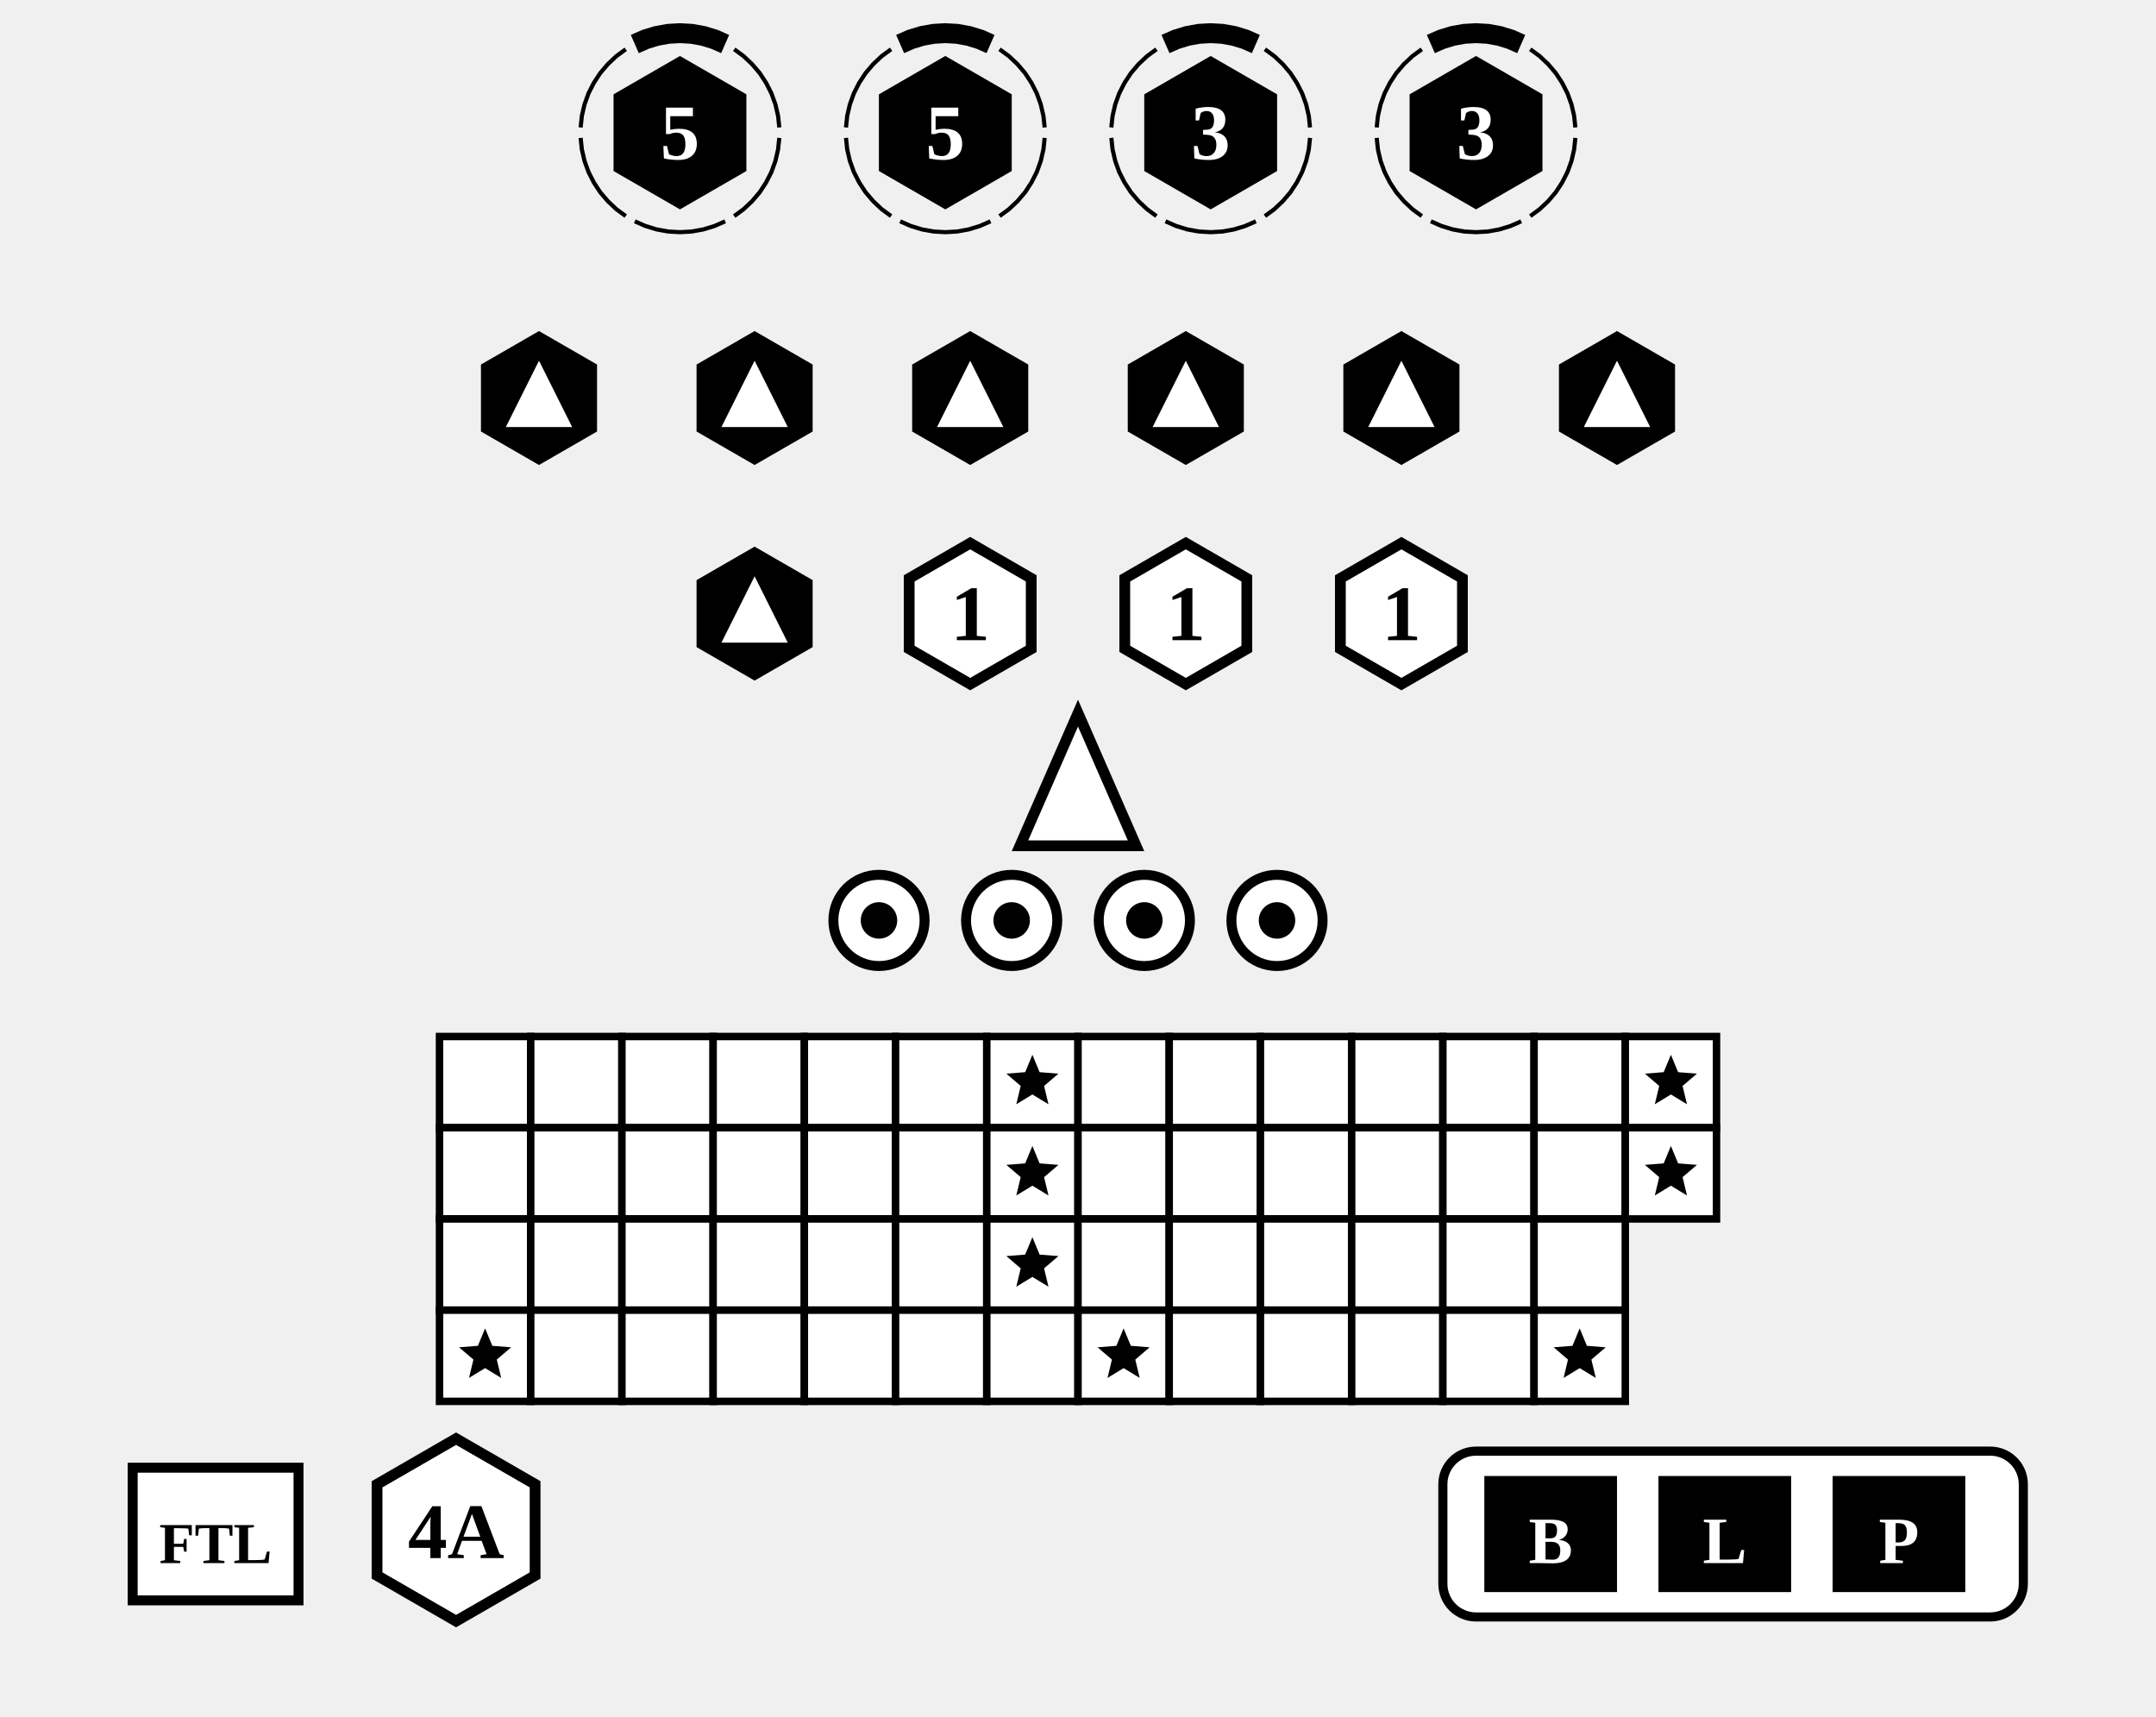
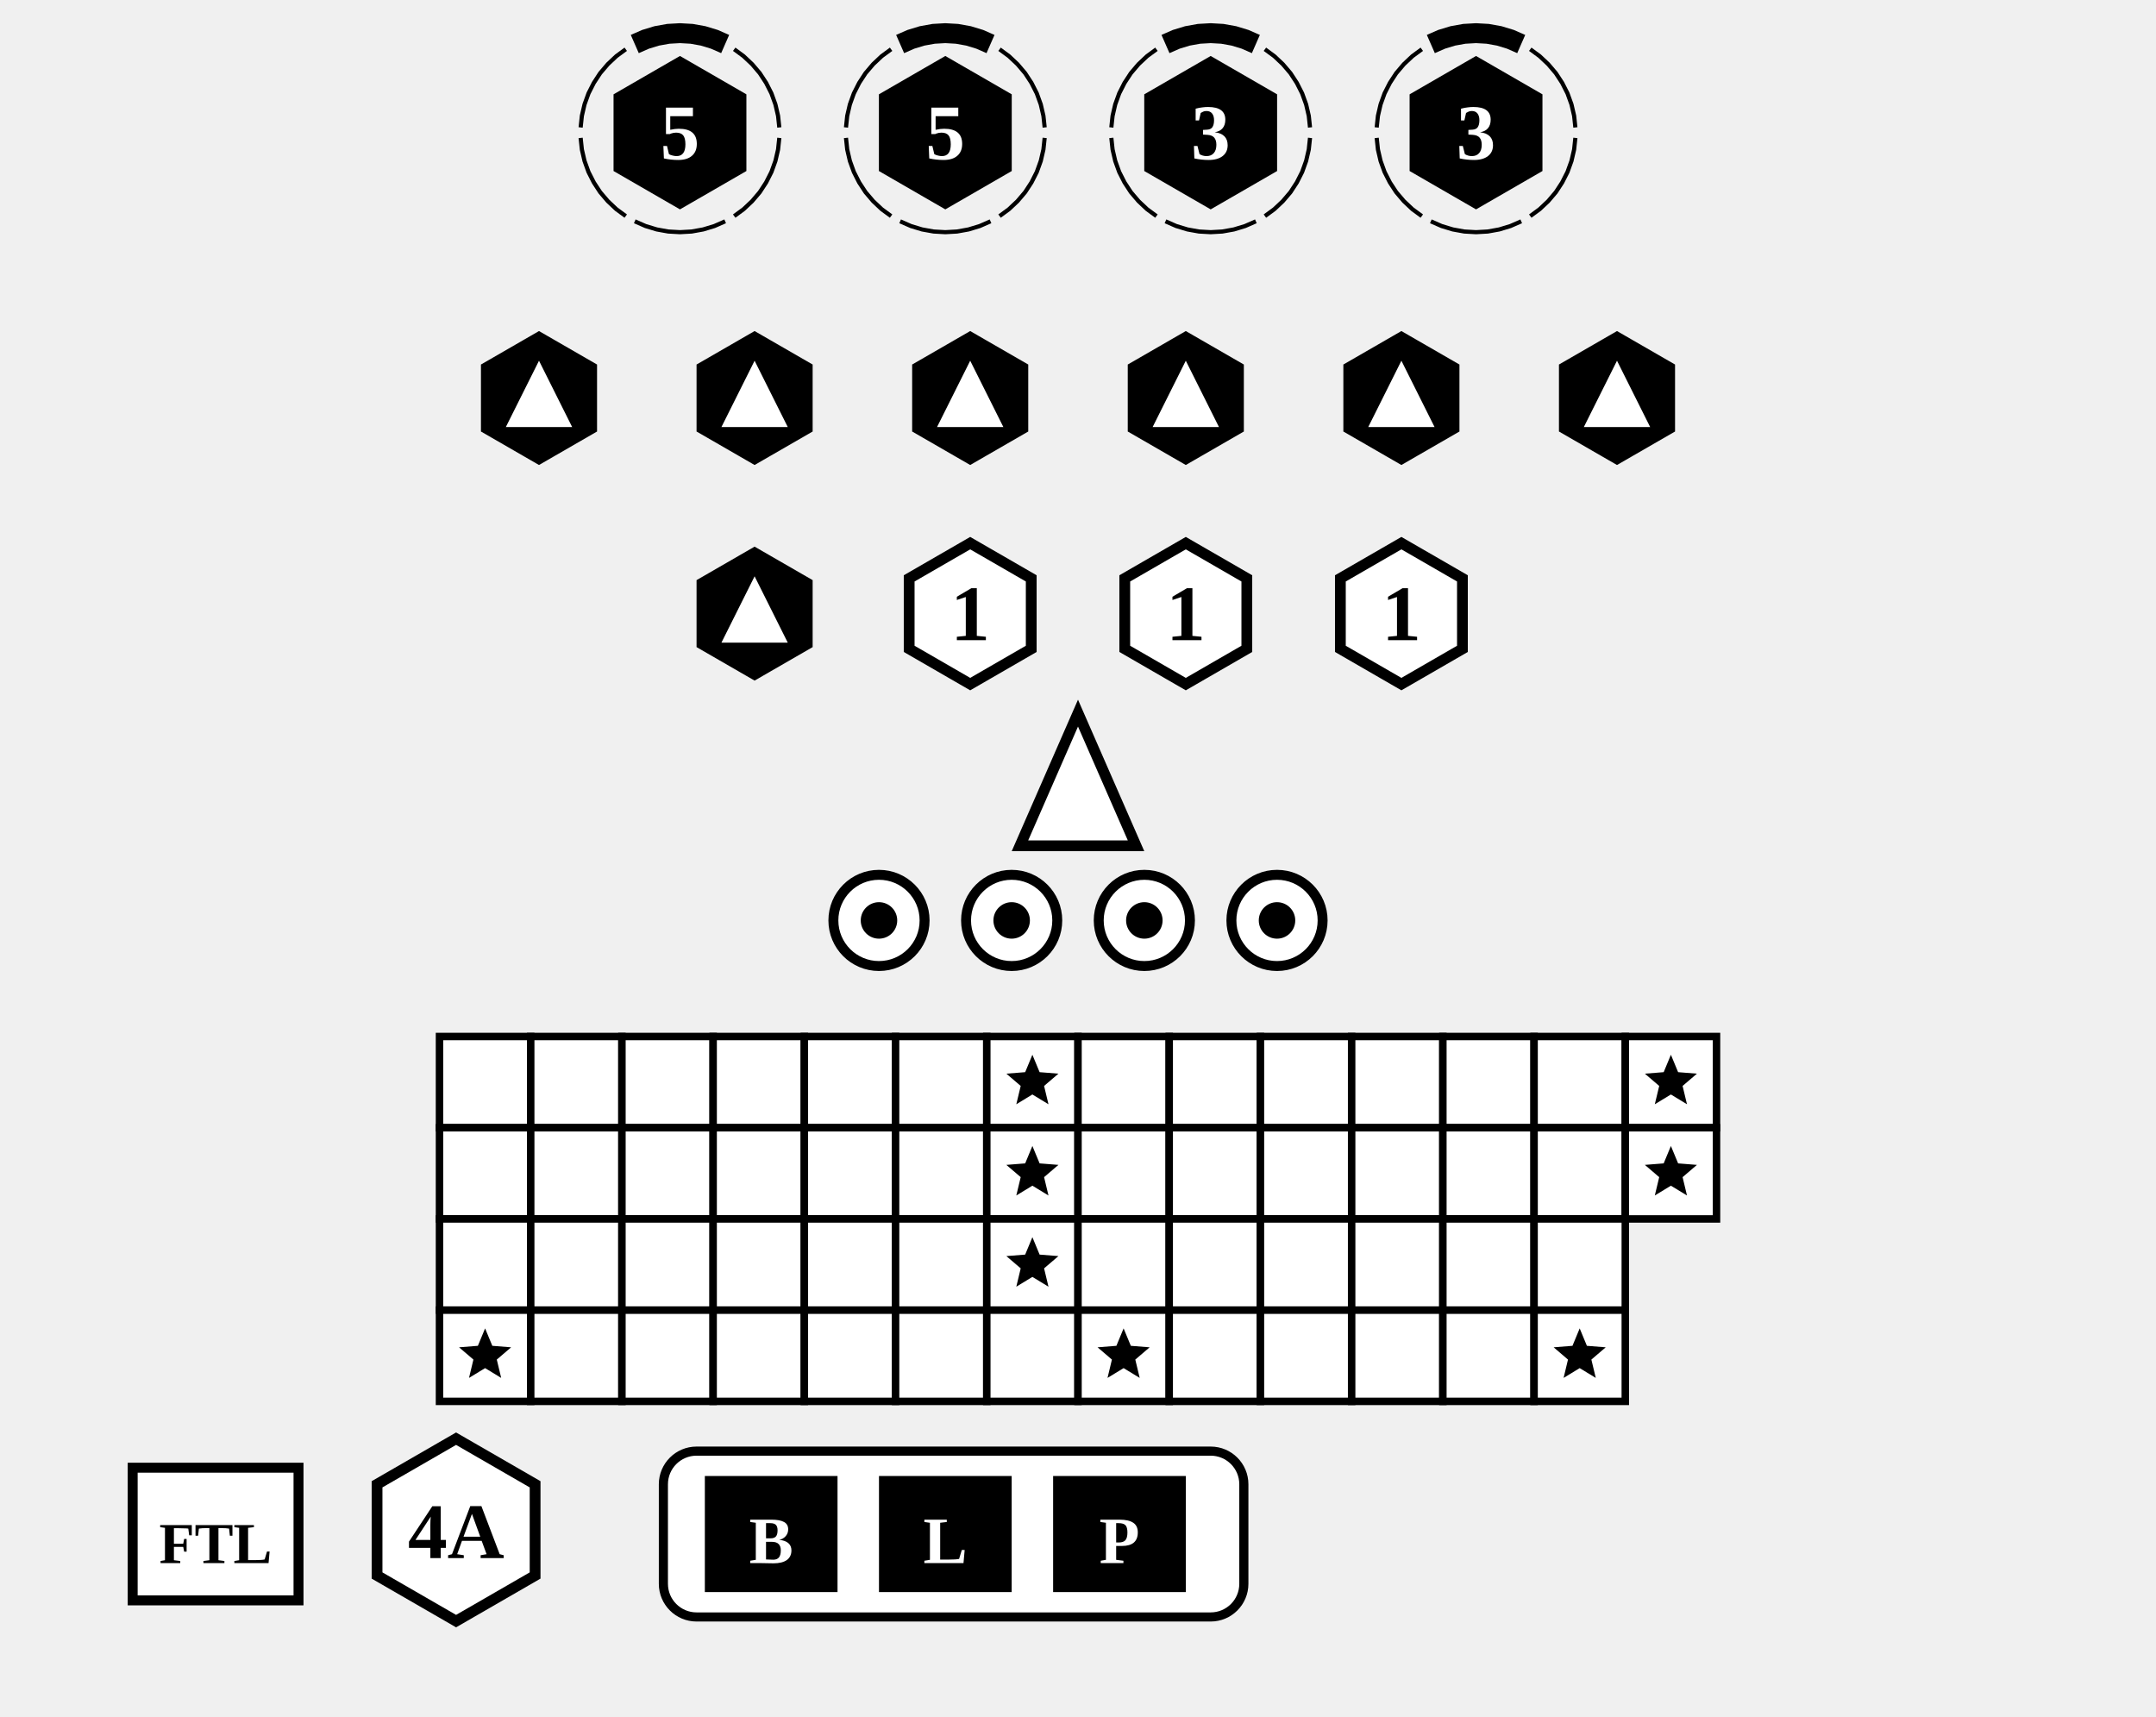
<svg xmlns="http://www.w3.org/2000/svg" viewBox="0 0 260 207" class="ssd">
  <path d="M82 7.5 L89.36 11.75 L89.36 20.25 L82 24.5 L74.64 20.25 L74.64 11.75 Z" fill="black" stroke="black" stroke-width="1.3" data-ref="system:s1" />
  <text x="82" y="19.2" font-size="9.5" text-anchor="middle" fill="white" font-weight="700" data-ref="system:s1">5</text>
  <path d="M76.55 5.31 L77.85 4.74 L79.2 4.33 L80.59 4.08 L82 4 L83.41 4.08 L84.8 4.33 L86.15 4.74 L87.45 5.31" fill="none" stroke="black" stroke-width="2.4" data-ref="system:s1" />
  <path d="M88.54 5.94 L89.67 6.77 L90.7 7.74 L91.62 8.82 L92.39 10 L93.03 11.26 L93.51 12.59 L93.83 13.97 L93.98 15.37" fill="none" stroke="black" stroke-width="0.5" data-ref="system:s1" />
  <path d="M93.98 16.63 L93.83 18.03 L93.51 19.41 L93.03 20.74 L92.39 22 L91.62 23.18 L90.7 24.26 L89.67 25.23 L88.54 26.06" fill="none" stroke="black" stroke-width="0.5" data-ref="system:s1" />
  <path d="M87.45 26.69 L86.15 27.26 L84.8 27.67 L83.41 27.92 L82 28 L80.59 27.92 L79.2 27.67 L77.85 27.26 L76.55 26.69" fill="none" stroke="black" stroke-width="0.5" data-ref="system:s1" />
  <path d="M75.46 26.06 L74.33 25.23 L73.3 24.26 L72.38 23.18 L71.61 22 L70.97 20.74 L70.49 19.41 L70.17 18.03 L70.02 16.63" fill="none" stroke="black" stroke-width="0.5" data-ref="system:s1" />
  <path d="M70.02 15.37 L70.17 13.97 L70.49 12.59 L70.97 11.26 L71.61 10 L72.38 8.82 L73.3 7.74 L74.33 6.77 L75.46 5.94" fill="none" stroke="black" stroke-width="0.5" data-ref="system:s1" />
  <path d="M114 7.5 L121.36 11.75 L121.36 20.25 L114 24.5 L106.64 20.25 L106.64 11.75 Z" fill="black" stroke="black" stroke-width="1.3" data-ref="system:s2" />
  <text x="114" y="19.2" font-size="9.5" text-anchor="middle" fill="white" font-weight="700" data-ref="system:s2">5</text>
  <path d="M108.55 5.31 L109.85 4.74 L111.2 4.33 L112.59 4.08 L114 4 L115.41 4.08 L116.8 4.33 L118.15 4.74 L119.45 5.31" fill="none" stroke="black" stroke-width="2.4" data-ref="system:s2" />
  <path d="M120.54 5.94 L121.67 6.77 L122.7 7.74 L123.62 8.82 L124.39 10 L125.03 11.26 L125.51 12.59 L125.83 13.97 L125.98 15.37" fill="none" stroke="black" stroke-width="0.5" data-ref="system:s2" />
  <path d="M125.98 16.63 L125.83 18.03 L125.51 19.41 L125.03 20.74 L124.39 22 L123.62 23.18 L122.7 24.26 L121.67 25.23 L120.54 26.06" fill="none" stroke="black" stroke-width="0.5" data-ref="system:s2" />
  <path d="M119.45 26.69 L118.15 27.26 L116.8 27.67 L115.41 27.92 L114 28 L112.59 27.92 L111.2 27.67 L109.85 27.26 L108.55 26.69" fill="none" stroke="black" stroke-width="0.5" data-ref="system:s2" />
  <path d="M107.46 26.06 L106.33 25.23 L105.3 24.26 L104.38 23.18 L103.61 22 L102.97 20.74 L102.49 19.41 L102.17 18.03 L102.02 16.63" fill="none" stroke="black" stroke-width="0.5" data-ref="system:s2" />
  <path d="M102.02 15.37 L102.17 13.97 L102.49 12.59 L102.97 11.26 L103.61 10 L104.38 8.82 L105.3 7.74 L106.33 6.77 L107.46 5.94" fill="none" stroke="black" stroke-width="0.5" data-ref="system:s2" />
  <path d="M146 7.5 L153.36 11.75 L153.36 20.25 L146 24.5 L138.64 20.25 L138.64 11.75 Z" fill="black" stroke="black" stroke-width="1.3" data-ref="system:s3" />
  <text x="146" y="19.2" font-size="9.5" text-anchor="middle" fill="white" font-weight="700" data-ref="system:s3">3</text>
  <path d="M140.55 5.31 L141.85 4.74 L143.2 4.33 L144.59 4.08 L146 4 L147.41 4.08 L148.8 4.33 L150.15 4.74 L151.45 5.31" fill="none" stroke="black" stroke-width="2.4" data-ref="system:s3" />
  <path d="M152.54 5.94 L153.67 6.77 L154.7 7.74 L155.62 8.82 L156.39 10 L157.03 11.26 L157.51 12.59 L157.83 13.97 L157.98 15.37" fill="none" stroke="black" stroke-width="0.5" data-ref="system:s3" />
  <path d="M157.98 16.63 L157.83 18.03 L157.51 19.41 L157.03 20.74 L156.39 22 L155.62 23.18 L154.7 24.26 L153.67 25.23 L152.54 26.06" fill="none" stroke="black" stroke-width="0.5" data-ref="system:s3" />
  <path d="M151.45 26.69 L150.15 27.26 L148.8 27.67 L147.41 27.92 L146 28 L144.59 27.92 L143.2 27.67 L141.85 27.26 L140.55 26.69" fill="none" stroke="black" stroke-width="0.5" data-ref="system:s3" />
  <path d="M139.46 26.06 L138.33 25.23 L137.3 24.26 L136.38 23.18 L135.61 22 L134.97 20.74 L134.49 19.41 L134.17 18.03 L134.02 16.63" fill="none" stroke="black" stroke-width="0.5" data-ref="system:s3" />
  <path d="M134.02 15.37 L134.17 13.97 L134.49 12.59 L134.97 11.26 L135.61 10 L136.38 8.82 L137.3 7.74 L138.33 6.77 L139.46 5.94" fill="none" stroke="black" stroke-width="0.5" data-ref="system:s3" />
  <path d="M178 7.5 L185.36 11.75 L185.36 20.25 L178 24.5 L170.64 20.25 L170.64 11.75 Z" fill="black" stroke="black" stroke-width="1.3" data-ref="system:s4" />
  <text x="178" y="19.2" font-size="9.5" text-anchor="middle" fill="white" font-weight="700" data-ref="system:s4">3</text>
  <path d="M172.55 5.31 L173.85 4.74 L175.2 4.33 L176.59 4.08 L178 4 L179.41 4.08 L180.8 4.33 L182.15 4.74 L183.45 5.31" fill="none" stroke="black" stroke-width="2.4" data-ref="system:s4" />
  <path d="M184.54 5.94 L185.67 6.77 L186.7 7.74 L187.62 8.82 L188.39 10 L189.03 11.26 L189.51 12.59 L189.83 13.97 L189.98 15.37" fill="none" stroke="black" stroke-width="0.5" data-ref="system:s4" />
  <path d="M189.98 16.63 L189.83 18.03 L189.51 19.41 L189.03 20.74 L188.39 22 L187.62 23.18 L186.7 24.26 L185.67 25.23 L184.54 26.06" fill="none" stroke="black" stroke-width="0.5" data-ref="system:s4" />
  <path d="M183.45 26.69 L182.15 27.26 L180.8 27.67 L179.41 27.92 L178 28 L176.59 27.92 L175.2 27.67 L173.85 27.26 L172.55 26.69" fill="none" stroke="black" stroke-width="0.5" data-ref="system:s4" />
  <path d="M171.46 26.06 L170.33 25.23 L169.3 24.26 L168.38 23.18 L167.61 22 L166.97 20.74 L166.49 19.41 L166.17 18.03 L166.02 16.63" fill="none" stroke="black" stroke-width="0.5" data-ref="system:s4" />
  <path d="M166.02 15.37 L166.17 13.97 L166.49 12.59 L166.97 11.26 L167.61 10 L168.38 8.82 L169.3 7.74 L170.33 6.77 L171.46 5.94" fill="none" stroke="black" stroke-width="0.5" data-ref="system:s4" />
  <path d="M65 40.5 L71.5 44.25 L71.5 51.75 L65 55.5 L58.5 51.75 L58.5 44.25 Z" fill="black" stroke="black" stroke-width="1" data-ref="system:s8" />
  <path d="M61 51.5 L65 43.5 L69 51.5 Z" fill="white" stroke="none" stroke-width="0" data-ref="system:s8" />
  <path d="M91 40.5 L97.5 44.25 L97.5 51.75 L91 55.5 L84.5 51.75 L84.5 44.25 Z" fill="black" stroke="black" stroke-width="1" data-ref="system:s9" />
  <path d="M87 51.5 L91 43.5 L95 51.5 Z" fill="white" stroke="none" stroke-width="0" data-ref="system:s9" />
  <path d="M117 40.5 L123.5 44.25 L123.5 51.75 L117 55.5 L110.5 51.75 L110.5 44.25 Z" fill="black" stroke="black" stroke-width="1" data-ref="system:s10" />
  <path d="M113 51.5 L117 43.5 L121 51.5 Z" fill="white" stroke="none" stroke-width="0" data-ref="system:s10" />
  <path d="M143 40.5 L149.5 44.25 L149.5 51.75 L143 55.5 L136.5 51.75 L136.5 44.25 Z" fill="black" stroke="black" stroke-width="1" data-ref="system:s11" />
  <path d="M139 51.5 L143 43.5 L147 51.5 Z" fill="white" stroke="none" stroke-width="0" data-ref="system:s11" />
  <path d="M169 40.5 L175.5 44.25 L175.5 51.75 L169 55.5 L162.5 51.75 L162.5 44.25 Z" fill="black" stroke="black" stroke-width="1" data-ref="system:s12" />
  <path d="M165 51.5 L169 43.5 L173 51.5 Z" fill="white" stroke="none" stroke-width="0" data-ref="system:s12" />
  <path d="M195 40.5 L201.5 44.25 L201.5 51.75 L195 55.5 L188.5 51.75 L188.5 44.25 Z" fill="black" stroke="black" stroke-width="1" data-ref="system:s13" />
  <path d="M191 51.5 L195 43.5 L199 51.5 Z" fill="white" stroke="none" stroke-width="0" data-ref="system:s13" />
  <path d="M91 66.5 L97.5 70.25 L97.5 77.75 L91 81.5 L84.5 77.75 L84.5 70.25 Z" fill="black" stroke="black" stroke-width="1" data-ref="system:s14" />
  <path d="M87 77.5 L91 69.5 L95 77.5 Z" fill="white" stroke="none" stroke-width="0" data-ref="system:s14" />
  <path d="M117 65.5 L124.36 69.75 L124.36 78.25 L117 82.5 L109.64 78.25 L109.64 69.75 Z" fill="white" stroke="black" stroke-width="1.3" data-ref="system:s5" />
  <text x="117" y="77.2" font-size="9.5" text-anchor="middle" fill="black" font-weight="700" data-ref="system:s5">1</text>
  <path d="M143 65.5 L150.36 69.75 L150.36 78.25 L143 82.5 L135.64 78.25 L135.64 69.75 Z" fill="white" stroke="black" stroke-width="1.3" data-ref="system:s6" />
  <text x="143" y="77.2" font-size="9.5" text-anchor="middle" fill="black" font-weight="700" data-ref="system:s6">1</text>
  <path d="M169 65.5 L176.36 69.75 L176.36 78.25 L169 82.5 L161.64 78.25 L161.64 69.75 Z" fill="white" stroke="black" stroke-width="1.3" data-ref="system:s7" />
  <text x="169" y="77.2" font-size="9.5" text-anchor="middle" fill="black" font-weight="700" data-ref="system:s7">1</text>
  <path d="M123 102 L130 86 L137 102 Z" fill="white" stroke="black" stroke-width="1.3" data-ref="system:s19" />
  <circle cx="106" cy="111" r="5.5" fill="white" stroke="black" stroke-width="1.2" data-ref="system:s15" />
  <circle cx="106" cy="111" r="2.2" fill="black" stroke="none" stroke-width="0" data-ref="system:s15" />
  <circle cx="122" cy="111" r="5.5" fill="white" stroke="black" stroke-width="1.2" data-ref="system:s16" />
  <circle cx="122" cy="111" r="2.2" fill="black" stroke="none" stroke-width="0" data-ref="system:s16" />
  <circle cx="138" cy="111" r="5.5" fill="white" stroke="black" stroke-width="1.2" data-ref="system:s17" />
  <circle cx="138" cy="111" r="2.2" fill="black" stroke="none" stroke-width="0" data-ref="system:s17" />
  <circle cx="154" cy="111" r="5.5" fill="white" stroke="black" stroke-width="1.2" data-ref="system:s18" />
  <circle cx="154" cy="111" r="2.2" fill="black" stroke="none" stroke-width="0" data-ref="system:s18" />
  <rect x="53" y="125" width="11" height="11" fill="white" stroke="black" stroke-width="0.9" data-ref="hull:1" />
  <rect x="64" y="125" width="11" height="11" fill="white" stroke="black" stroke-width="0.9" data-ref="hull:2" />
  <rect x="75" y="125" width="11" height="11" fill="white" stroke="black" stroke-width="0.9" data-ref="hull:3" />
  <rect x="86" y="125" width="11" height="11" fill="white" stroke="black" stroke-width="0.9" data-ref="hull:4" />
  <rect x="97" y="125" width="11" height="11" fill="white" stroke="black" stroke-width="0.9" data-ref="hull:5" />
  <rect x="108" y="125" width="11" height="11" fill="white" stroke="black" stroke-width="0.9" data-ref="hull:6" />
  <rect x="119" y="125" width="11" height="11" fill="white" stroke="black" stroke-width="0.9" data-ref="hull:7" />
  <path d="M124.5 127.2L125.37 129.3L127.64 129.48L125.91 130.96L126.44 133.17L124.5 131.99L122.56 133.17L123.09 130.96L121.36 129.48L123.63 129.3Z" fill="black" stroke="none" stroke-width="0" />
  <rect x="130" y="125" width="11" height="11" fill="white" stroke="black" stroke-width="0.9" data-ref="hull:8" />
  <rect x="141" y="125" width="11" height="11" fill="white" stroke="black" stroke-width="0.9" data-ref="hull:9" />
  <rect x="152" y="125" width="11" height="11" fill="white" stroke="black" stroke-width="0.9" data-ref="hull:10" />
  <rect x="163" y="125" width="11" height="11" fill="white" stroke="black" stroke-width="0.9" data-ref="hull:11" />
  <rect x="174" y="125" width="11" height="11" fill="white" stroke="black" stroke-width="0.9" data-ref="hull:12" />
  <rect x="185" y="125" width="11" height="11" fill="white" stroke="black" stroke-width="0.9" data-ref="hull:13" />
  <rect x="196" y="125" width="11" height="11" fill="white" stroke="black" stroke-width="0.9" data-ref="hull:14" />
  <path d="M201.5 127.2L202.37 129.3L204.64 129.48L202.91 130.96L203.44 133.17L201.5 131.99L199.56 133.17L200.09 130.96L198.36 129.48L200.63 129.3Z" fill="black" stroke="none" stroke-width="0" />
  <rect x="53" y="136" width="11" height="11" fill="white" stroke="black" stroke-width="0.9" data-ref="hull:15" />
  <rect x="64" y="136" width="11" height="11" fill="white" stroke="black" stroke-width="0.9" data-ref="hull:16" />
  <rect x="75" y="136" width="11" height="11" fill="white" stroke="black" stroke-width="0.9" data-ref="hull:17" />
  <rect x="86" y="136" width="11" height="11" fill="white" stroke="black" stroke-width="0.9" data-ref="hull:18" />
  <rect x="97" y="136" width="11" height="11" fill="white" stroke="black" stroke-width="0.9" data-ref="hull:19" />
  <rect x="108" y="136" width="11" height="11" fill="white" stroke="black" stroke-width="0.9" data-ref="hull:20" />
  <rect x="119" y="136" width="11" height="11" fill="white" stroke="black" stroke-width="0.9" data-ref="hull:21" />
  <path d="M124.5 138.2L125.37 140.3L127.64 140.48L125.91 141.96L126.44 144.17L124.5 142.99L122.56 144.17L123.09 141.96L121.36 140.48L123.63 140.3Z" fill="black" stroke="none" stroke-width="0" />
  <rect x="130" y="136" width="11" height="11" fill="white" stroke="black" stroke-width="0.9" data-ref="hull:22" />
  <rect x="141" y="136" width="11" height="11" fill="white" stroke="black" stroke-width="0.9" data-ref="hull:23" />
  <rect x="152" y="136" width="11" height="11" fill="white" stroke="black" stroke-width="0.9" data-ref="hull:24" />
  <rect x="163" y="136" width="11" height="11" fill="white" stroke="black" stroke-width="0.9" data-ref="hull:25" />
  <rect x="174" y="136" width="11" height="11" fill="white" stroke="black" stroke-width="0.9" data-ref="hull:26" />
  <rect x="185" y="136" width="11" height="11" fill="white" stroke="black" stroke-width="0.9" data-ref="hull:27" />
  <rect x="196" y="136" width="11" height="11" fill="white" stroke="black" stroke-width="0.9" data-ref="hull:28" />
  <path d="M201.5 138.2L202.37 140.3L204.64 140.48L202.91 141.96L203.44 144.17L201.5 142.99L199.56 144.17L200.09 141.96L198.36 140.48L200.63 140.3Z" fill="black" stroke="none" stroke-width="0" />
  <rect x="53" y="147" width="11" height="11" fill="white" stroke="black" stroke-width="0.9" data-ref="hull:29" />
  <rect x="64" y="147" width="11" height="11" fill="white" stroke="black" stroke-width="0.9" data-ref="hull:30" />
  <rect x="75" y="147" width="11" height="11" fill="white" stroke="black" stroke-width="0.9" data-ref="hull:31" />
  <rect x="86" y="147" width="11" height="11" fill="white" stroke="black" stroke-width="0.9" data-ref="hull:32" />
  <rect x="97" y="147" width="11" height="11" fill="white" stroke="black" stroke-width="0.9" data-ref="hull:33" />
  <rect x="108" y="147" width="11" height="11" fill="white" stroke="black" stroke-width="0.9" data-ref="hull:34" />
  <rect x="119" y="147" width="11" height="11" fill="white" stroke="black" stroke-width="0.9" data-ref="hull:35" />
  <path d="M124.5 149.2L125.37 151.3L127.64 151.48L125.91 152.96L126.44 155.17L124.5 153.99L122.56 155.17L123.09 152.96L121.36 151.48L123.63 151.3Z" fill="black" stroke="none" stroke-width="0" />
  <rect x="130" y="147" width="11" height="11" fill="white" stroke="black" stroke-width="0.9" data-ref="hull:36" />
  <rect x="141" y="147" width="11" height="11" fill="white" stroke="black" stroke-width="0.9" data-ref="hull:37" />
  <rect x="152" y="147" width="11" height="11" fill="white" stroke="black" stroke-width="0.9" data-ref="hull:38" />
  <rect x="163" y="147" width="11" height="11" fill="white" stroke="black" stroke-width="0.9" data-ref="hull:39" />
  <rect x="174" y="147" width="11" height="11" fill="white" stroke="black" stroke-width="0.9" data-ref="hull:40" />
  <rect x="185" y="147" width="11" height="11" fill="white" stroke="black" stroke-width="0.9" data-ref="hull:41" />
  <rect x="53" y="158" width="11" height="11" fill="white" stroke="black" stroke-width="0.9" data-ref="hull:42" />
  <path d="M58.5 160.2L59.37 162.3L61.64 162.48L59.91 163.96L60.44 166.17L58.5 164.99L56.56 166.17L57.09 163.96L55.36 162.48L57.63 162.3Z" fill="black" stroke="none" stroke-width="0" />
  <rect x="64" y="158" width="11" height="11" fill="white" stroke="black" stroke-width="0.9" data-ref="hull:43" />
  <rect x="75" y="158" width="11" height="11" fill="white" stroke="black" stroke-width="0.9" data-ref="hull:44" />
  <rect x="86" y="158" width="11" height="11" fill="white" stroke="black" stroke-width="0.9" data-ref="hull:45" />
  <rect x="97" y="158" width="11" height="11" fill="white" stroke="black" stroke-width="0.9" data-ref="hull:46" />
  <rect x="108" y="158" width="11" height="11" fill="white" stroke="black" stroke-width="0.9" data-ref="hull:47" />
  <rect x="119" y="158" width="11" height="11" fill="white" stroke="black" stroke-width="0.9" data-ref="hull:48" />
  <rect x="130" y="158" width="11" height="11" fill="white" stroke="black" stroke-width="0.9" data-ref="hull:49" />
  <path d="M135.5 160.2L136.37 162.3L138.64 162.48L136.91 163.96L137.44 166.17L135.5 164.99L133.56 166.17L134.09 163.96L132.36 162.48L134.63 162.3Z" fill="black" stroke="none" stroke-width="0" />
  <rect x="141" y="158" width="11" height="11" fill="white" stroke="black" stroke-width="0.9" data-ref="hull:50" />
  <rect x="152" y="158" width="11" height="11" fill="white" stroke="black" stroke-width="0.9" data-ref="hull:51" />
  <rect x="163" y="158" width="11" height="11" fill="white" stroke="black" stroke-width="0.9" data-ref="hull:52" />
  <rect x="174" y="158" width="11" height="11" fill="white" stroke="black" stroke-width="0.9" data-ref="hull:53" />
  <rect x="185" y="158" width="11" height="11" fill="white" stroke="black" stroke-width="0.9" data-ref="hull:54" />
  <path d="M190.5 160.2L191.37 162.3L193.64 162.48L191.91 163.96L192.44 166.17L190.5 164.99L188.56 166.17L189.09 163.96L187.36 162.48L189.63 162.3Z" fill="black" stroke="none" stroke-width="0" />
  <rect x="16" y="177" width="20" height="16" fill="white" stroke="black" stroke-width="1.2" />
  <text x="26" y="188.5" font-size="7" text-anchor="middle" fill="black" font-weight="700">FTL</text>
  <path d="M55 173.5 L64.53 179 L64.53 190 L55 195.5 L45.47 190 L45.47 179 Z" fill="white" stroke="black" stroke-width="1.3" />
  <text x="55" y="187.9" font-size="9.5" text-anchor="middle" fill="black" font-weight="700">4A</text>
-   <rect x="174" y="175" width="70" height="20" rx="4" fill="white" stroke="black" stroke-width="1.1" />
-   <rect x="179" y="178" width="16" height="14" fill="black" stroke="none" stroke-width="0" />
-   <text x="187" y="188.5" font-size="8" text-anchor="middle" fill="white" font-weight="700">B</text>
-   <rect x="200" y="178" width="16" height="14" fill="black" stroke="none" stroke-width="0" />
-   <text x="208" y="188.5" font-size="8" text-anchor="middle" fill="white" font-weight="700">L</text>
-   <rect x="221" y="178" width="16" height="14" fill="black" stroke="none" stroke-width="0" />
-   <text x="229" y="188.5" font-size="8" text-anchor="middle" fill="white" font-weight="700">P</text>
+   <rect x="80" y="175" width="70" height="20" rx="4" fill="white" stroke="black" stroke-width="1.1" />
+   <rect x="85" y="178" width="16" height="14" fill="black" stroke="none" stroke-width="0" />
+   <text x="93" y="188.5" font-size="8" text-anchor="middle" fill="white" font-weight="700">B</text>
+   <rect x="106" y="178" width="16" height="14" fill="black" stroke="none" stroke-width="0" />
+   <text x="114" y="188.5" font-size="8" text-anchor="middle" fill="white" font-weight="700">L</text>
+   <rect x="127" y="178" width="16" height="14" fill="black" stroke="none" stroke-width="0" />
+   <text x="135" y="188.5" font-size="8" text-anchor="middle" fill="white" font-weight="700">P</text>
</svg>
